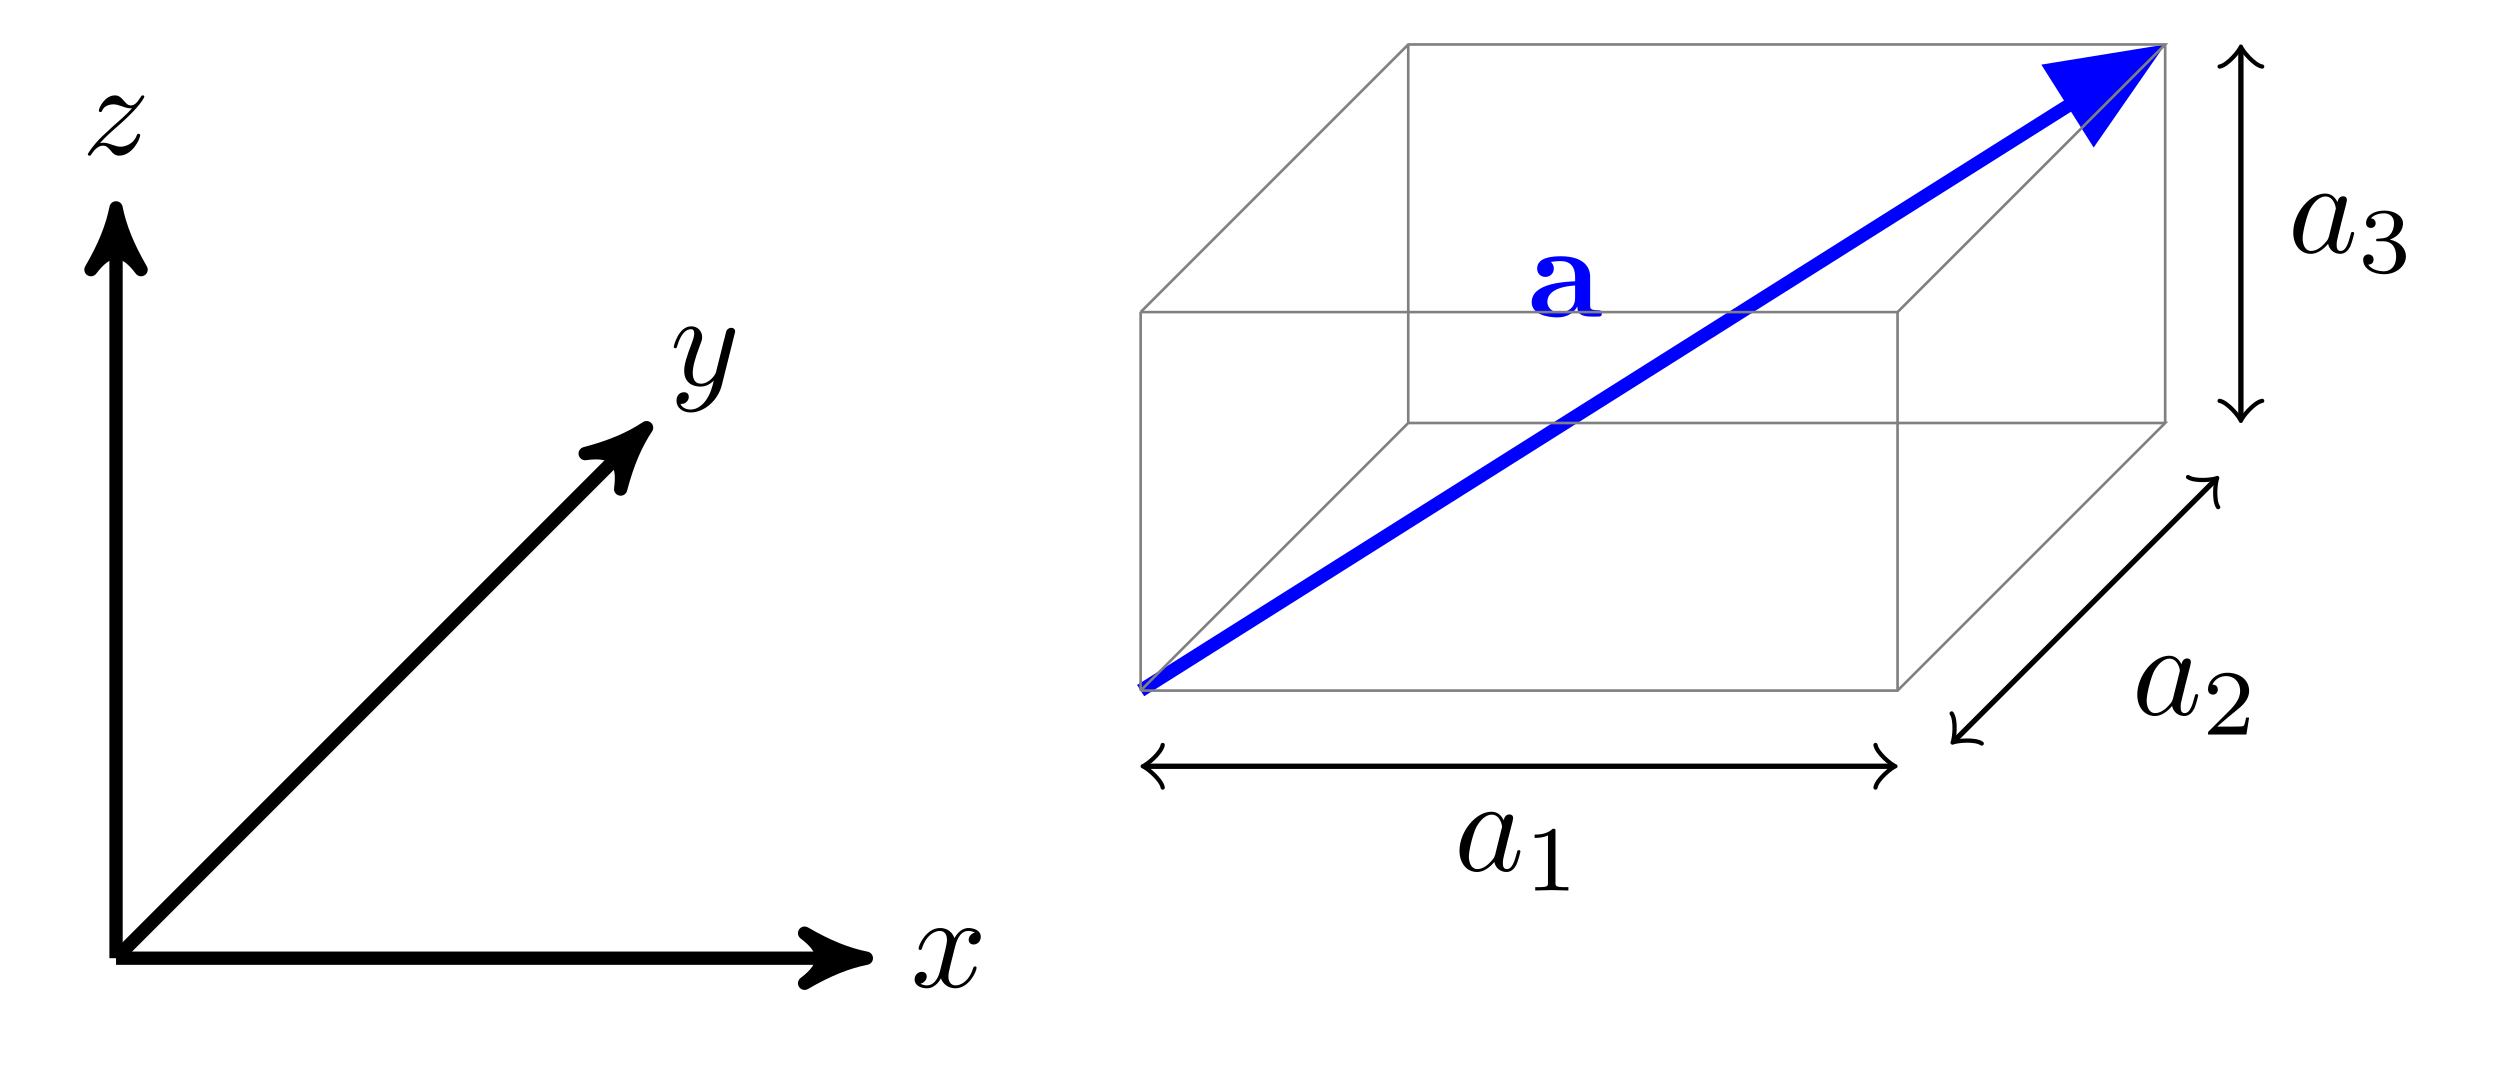
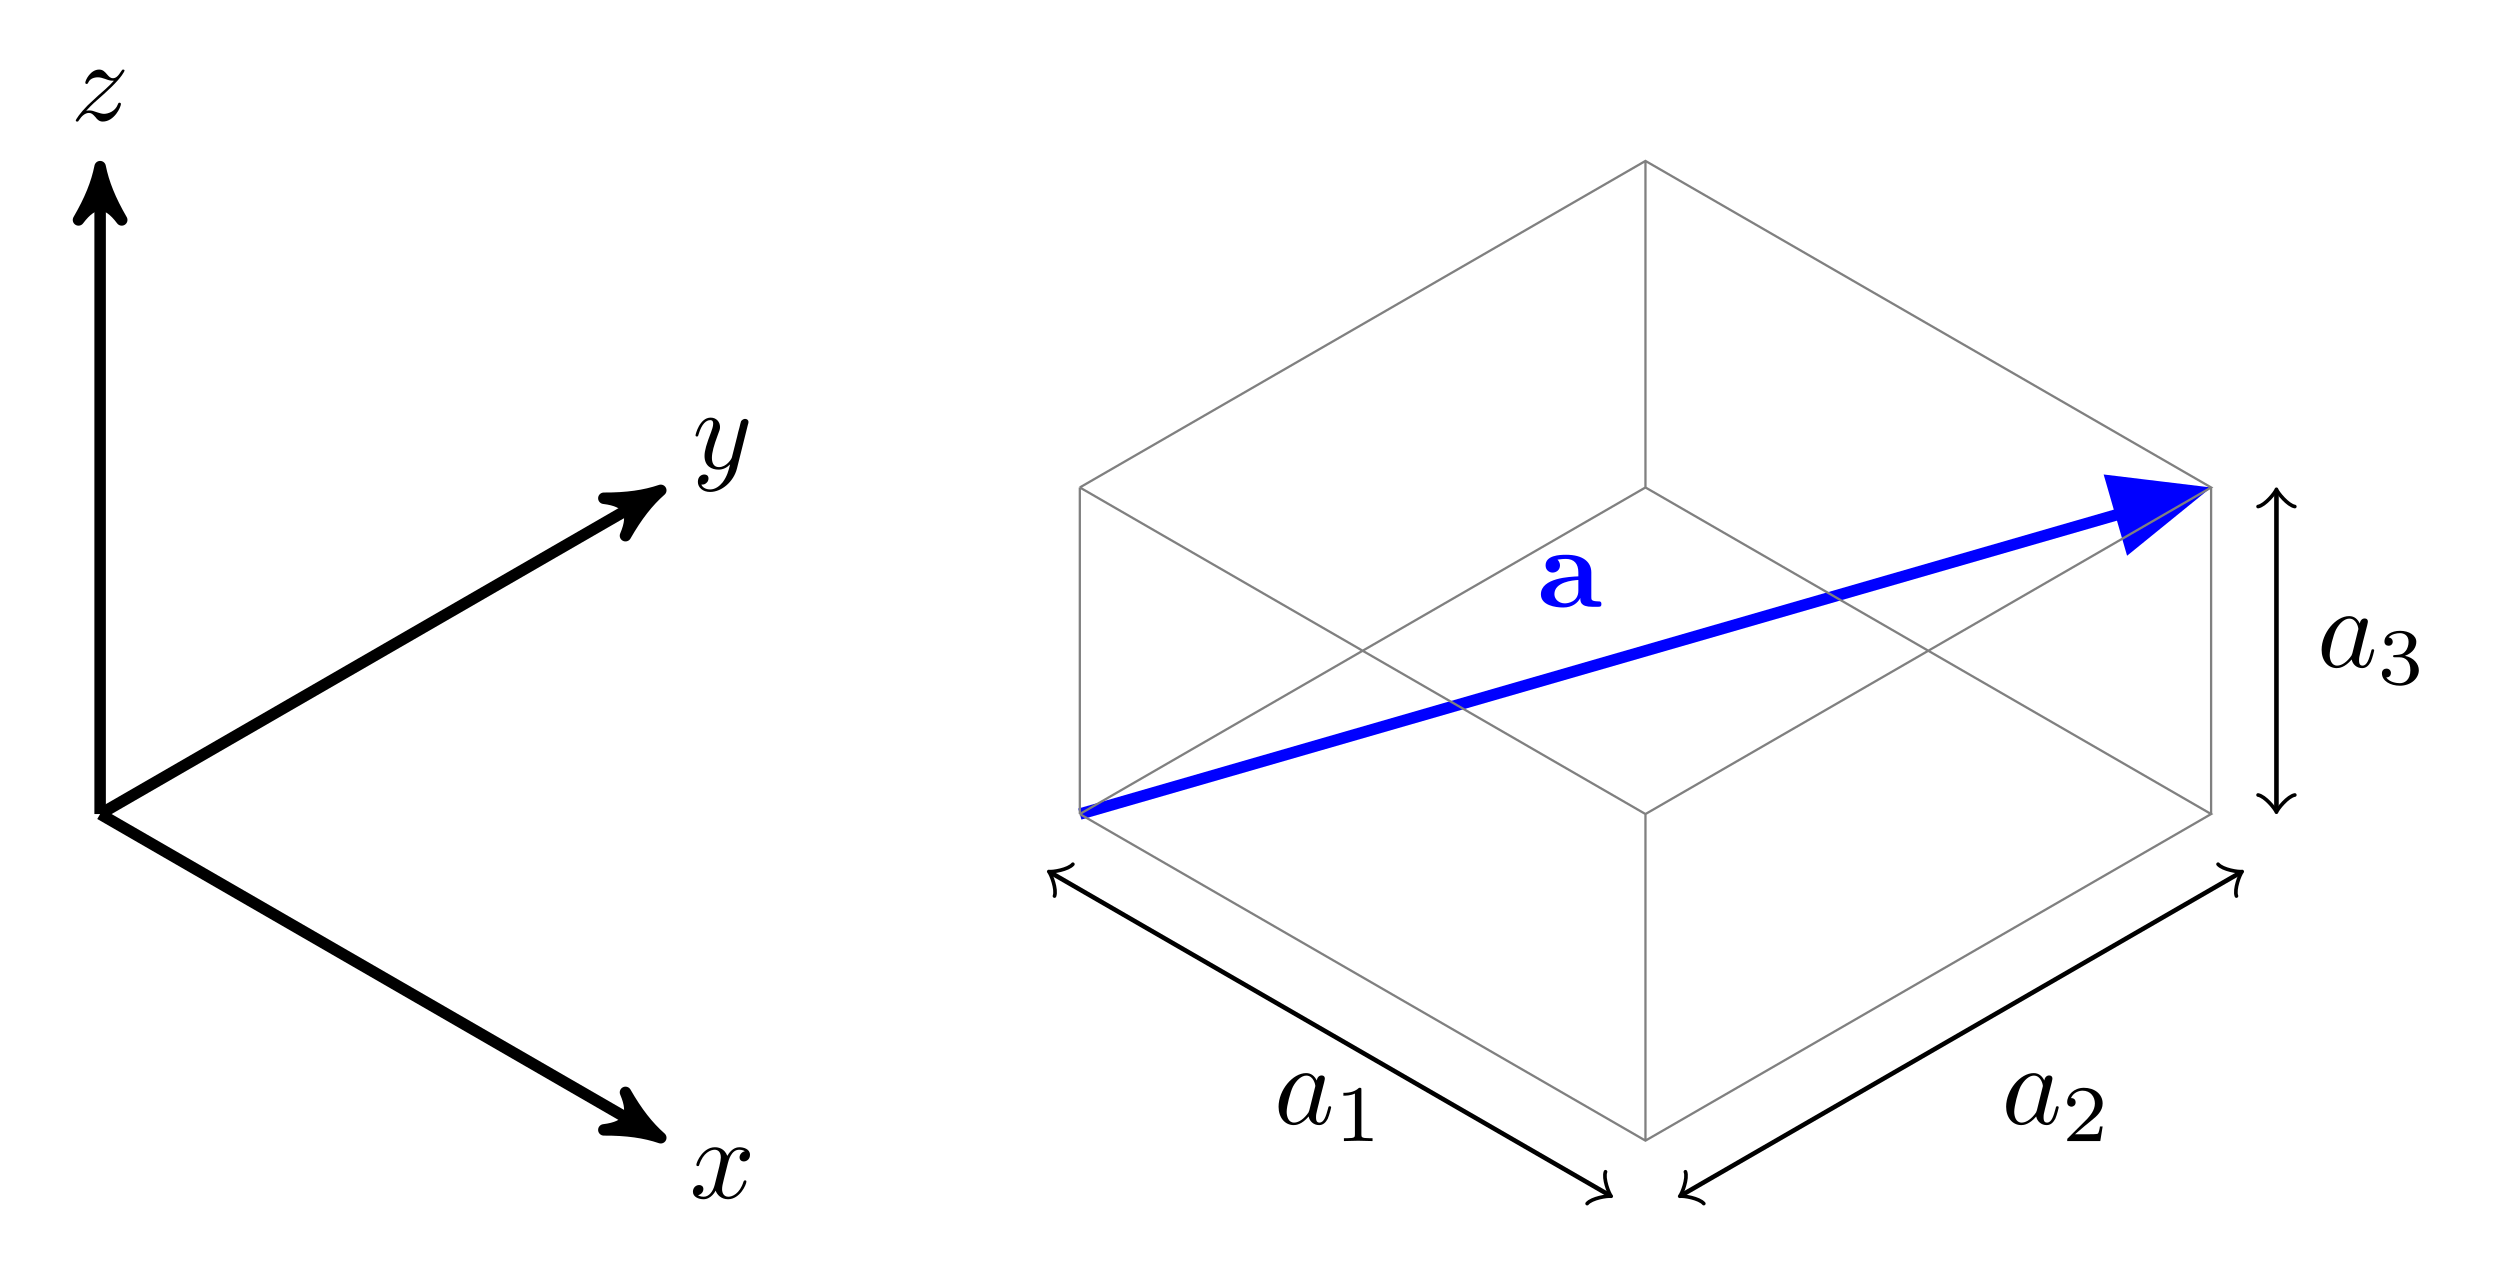
- <svg xmlns="http://www.w3.org/2000/svg" xmlns:xlink="http://www.w3.org/1999/xlink" width="187.242" height="80.066" viewBox="0 0 187.242 80.066">
+ <svg xmlns="http://www.w3.org/2000/svg" xmlns:xlink="http://www.w3.org/1999/xlink" width="217.003" height="110.141" viewBox="0 0 217.003 110.141">
  <defs>
    <g>
      <g id="glyph-0-0">
        <path d="M 3.328 -3.016 C 3.391 -3.266 3.625 -4.188 4.312 -4.188 C 4.359 -4.188 4.609 -4.188 4.812 -4.062 C 4.531 -4 4.344 -3.766 4.344 -3.516 C 4.344 -3.359 4.453 -3.172 4.719 -3.172 C 4.938 -3.172 5.25 -3.344 5.25 -3.75 C 5.25 -4.266 4.672 -4.406 4.328 -4.406 C 3.75 -4.406 3.406 -3.875 3.281 -3.656 C 3.031 -4.312 2.5 -4.406 2.203 -4.406 C 1.172 -4.406 0.594 -3.125 0.594 -2.875 C 0.594 -2.766 0.703 -2.766 0.719 -2.766 C 0.797 -2.766 0.828 -2.797 0.844 -2.875 C 1.188 -3.938 1.844 -4.188 2.188 -4.188 C 2.375 -4.188 2.719 -4.094 2.719 -3.516 C 2.719 -3.203 2.547 -2.547 2.188 -1.141 C 2.031 -0.531 1.672 -0.109 1.234 -0.109 C 1.172 -0.109 0.953 -0.109 0.734 -0.234 C 0.984 -0.297 1.203 -0.5 1.203 -0.781 C 1.203 -1.047 0.984 -1.125 0.844 -1.125 C 0.531 -1.125 0.297 -0.875 0.297 -0.547 C 0.297 -0.094 0.781 0.109 1.219 0.109 C 1.891 0.109 2.25 -0.594 2.266 -0.641 C 2.391 -0.281 2.75 0.109 3.344 0.109 C 4.375 0.109 4.938 -1.172 4.938 -1.422 C 4.938 -1.531 4.859 -1.531 4.828 -1.531 C 4.734 -1.531 4.719 -1.484 4.688 -1.422 C 4.359 -0.344 3.688 -0.109 3.375 -0.109 C 2.984 -0.109 2.828 -0.422 2.828 -0.766 C 2.828 -0.984 2.875 -1.203 2.984 -1.641 Z M 3.328 -3.016 " />
      </g>
      <g id="glyph-0-1">
        <path d="M 4.844 -3.797 C 4.891 -3.938 4.891 -3.953 4.891 -4.031 C 4.891 -4.203 4.75 -4.297 4.594 -4.297 C 4.5 -4.297 4.344 -4.234 4.25 -4.094 C 4.234 -4.031 4.141 -3.734 4.109 -3.547 C 4.031 -3.297 3.969 -3.016 3.906 -2.75 L 3.453 -0.953 C 3.422 -0.812 2.984 -0.109 2.328 -0.109 C 1.828 -0.109 1.719 -0.547 1.719 -0.922 C 1.719 -1.375 1.891 -2 2.219 -2.875 C 2.375 -3.281 2.422 -3.391 2.422 -3.594 C 2.422 -4.031 2.109 -4.406 1.609 -4.406 C 0.656 -4.406 0.297 -2.953 0.297 -2.875 C 0.297 -2.766 0.391 -2.766 0.406 -2.766 C 0.516 -2.766 0.516 -2.797 0.562 -2.953 C 0.844 -3.891 1.234 -4.188 1.578 -4.188 C 1.656 -4.188 1.828 -4.188 1.828 -3.875 C 1.828 -3.625 1.719 -3.359 1.656 -3.172 C 1.25 -2.109 1.078 -1.547 1.078 -1.078 C 1.078 -0.188 1.703 0.109 2.297 0.109 C 2.688 0.109 3.016 -0.062 3.297 -0.344 C 3.172 0.172 3.047 0.672 2.656 1.203 C 2.391 1.531 2.016 1.828 1.562 1.828 C 1.422 1.828 0.969 1.797 0.797 1.406 C 0.953 1.406 1.094 1.406 1.219 1.281 C 1.328 1.203 1.422 1.062 1.422 0.875 C 1.422 0.562 1.156 0.531 1.062 0.531 C 0.828 0.531 0.5 0.688 0.5 1.172 C 0.5 1.672 0.938 2.047 1.562 2.047 C 2.578 2.047 3.609 1.141 3.891 0.016 Z M 4.844 -3.797 " />
      </g>
      <g id="glyph-0-2">
        <path d="M 1.328 -0.828 C 1.859 -1.406 2.156 -1.656 2.516 -1.969 C 2.516 -1.969 3.125 -2.5 3.484 -2.859 C 4.438 -3.781 4.656 -4.266 4.656 -4.312 C 4.656 -4.406 4.562 -4.406 4.547 -4.406 C 4.469 -4.406 4.453 -4.391 4.391 -4.297 C 4.094 -3.812 3.891 -3.656 3.656 -3.656 C 3.406 -3.656 3.297 -3.812 3.141 -3.984 C 2.953 -4.203 2.781 -4.406 2.453 -4.406 C 1.703 -4.406 1.25 -3.484 1.25 -3.266 C 1.25 -3.219 1.281 -3.156 1.359 -3.156 C 1.453 -3.156 1.469 -3.203 1.5 -3.266 C 1.688 -3.734 2.266 -3.734 2.344 -3.734 C 2.547 -3.734 2.734 -3.672 2.969 -3.594 C 3.375 -3.438 3.484 -3.438 3.734 -3.438 C 3.375 -3.016 2.547 -2.297 2.359 -2.141 L 1.453 -1.297 C 0.781 -0.625 0.422 -0.062 0.422 0.016 C 0.422 0.109 0.531 0.109 0.547 0.109 C 0.625 0.109 0.641 0.094 0.703 -0.016 C 0.938 -0.375 1.234 -0.641 1.562 -0.641 C 1.781 -0.641 1.891 -0.547 2.141 -0.266 C 2.297 -0.047 2.484 0.109 2.766 0.109 C 3.766 0.109 4.344 -1.156 4.344 -1.422 C 4.344 -1.469 4.297 -1.531 4.219 -1.531 C 4.125 -1.531 4.109 -1.469 4.078 -1.391 C 3.844 -0.75 3.203 -0.562 2.875 -0.562 C 2.688 -0.562 2.5 -0.625 2.297 -0.688 C 1.953 -0.812 1.797 -0.859 1.594 -0.859 C 1.578 -0.859 1.422 -0.859 1.328 -0.828 Z M 1.328 -0.828 " />
      </g>
      <g id="glyph-0-3">
        <path d="M 3.719 -3.766 C 3.531 -4.141 3.25 -4.406 2.797 -4.406 C 1.641 -4.406 0.406 -2.938 0.406 -1.484 C 0.406 -0.547 0.953 0.109 1.719 0.109 C 1.922 0.109 2.422 0.062 3.016 -0.641 C 3.094 -0.219 3.453 0.109 3.922 0.109 C 4.281 0.109 4.5 -0.125 4.672 -0.438 C 4.828 -0.797 4.969 -1.406 4.969 -1.422 C 4.969 -1.531 4.875 -1.531 4.844 -1.531 C 4.75 -1.531 4.734 -1.484 4.703 -1.344 C 4.531 -0.703 4.359 -0.109 3.953 -0.109 C 3.672 -0.109 3.656 -0.375 3.656 -0.562 C 3.656 -0.781 3.672 -0.875 3.781 -1.312 C 3.891 -1.719 3.906 -1.828 4 -2.203 L 4.359 -3.594 C 4.422 -3.875 4.422 -3.891 4.422 -3.938 C 4.422 -4.109 4.312 -4.203 4.141 -4.203 C 3.891 -4.203 3.75 -3.984 3.719 -3.766 Z M 3.078 -1.188 C 3.016 -1 3.016 -0.984 2.875 -0.812 C 2.438 -0.266 2.031 -0.109 1.75 -0.109 C 1.25 -0.109 1.109 -0.656 1.109 -1.047 C 1.109 -1.547 1.422 -2.766 1.656 -3.234 C 1.969 -3.812 2.406 -4.188 2.812 -4.188 C 3.453 -4.188 3.594 -3.375 3.594 -3.312 C 3.594 -3.25 3.578 -3.188 3.562 -3.141 Z M 3.078 -1.188 " />
      </g>
      <g id="glyph-1-0">
        <path d="M 3.734 -0.766 C 3.734 -0.453 3.734 0 4.766 0 L 5.25 0 C 5.438 0 5.562 0 5.562 -0.234 C 5.562 -0.469 5.438 -0.469 5.297 -0.469 C 4.688 -0.484 4.688 -0.609 4.688 -0.844 L 4.688 -2.984 C 4.688 -3.875 3.984 -4.516 2.5 -4.516 C 1.938 -4.516 0.719 -4.469 0.719 -3.594 C 0.719 -3.156 1.062 -2.969 1.328 -2.969 C 1.641 -2.969 1.969 -3.188 1.969 -3.594 C 1.969 -3.891 1.781 -4.062 1.75 -4.094 C 2.031 -4.141 2.344 -4.156 2.469 -4.156 C 3.203 -4.156 3.562 -3.734 3.562 -2.984 L 3.562 -2.641 C 2.844 -2.609 0.312 -2.516 0.312 -1.078 C 0.312 -0.125 1.562 0.062 2.25 0.062 C 3.047 0.062 3.516 -0.344 3.734 -0.766 Z M 3.562 -2.328 L 3.562 -1.391 C 3.562 -0.422 2.641 -0.297 2.391 -0.297 C 1.891 -0.297 1.484 -0.641 1.484 -1.094 C 1.484 -2.156 3.062 -2.297 3.562 -2.328 Z M 3.562 -2.328 " />
      </g>
      <g id="glyph-2-0">
        <path d="M 2.328 -4.438 C 2.328 -4.625 2.328 -4.625 2.125 -4.625 C 1.672 -4.188 1.047 -4.188 0.766 -4.188 L 0.766 -3.938 C 0.922 -3.938 1.391 -3.938 1.766 -4.125 L 1.766 -0.578 C 1.766 -0.344 1.766 -0.25 1.078 -0.25 L 0.812 -0.25 L 0.812 0 C 0.938 0 1.797 -0.031 2.047 -0.031 C 2.266 -0.031 3.141 0 3.297 0 L 3.297 -0.25 L 3.031 -0.25 C 2.328 -0.25 2.328 -0.344 2.328 -0.578 Z M 2.328 -4.438 " />
      </g>
      <g id="glyph-2-1">
        <path d="M 3.516 -1.266 L 3.281 -1.266 C 3.266 -1.109 3.188 -0.703 3.094 -0.641 C 3.047 -0.594 2.516 -0.594 2.406 -0.594 L 1.125 -0.594 C 1.859 -1.234 2.109 -1.438 2.516 -1.766 C 3.031 -2.172 3.516 -2.609 3.516 -3.266 C 3.516 -4.109 2.781 -4.625 1.891 -4.625 C 1.031 -4.625 0.438 -4.016 0.438 -3.375 C 0.438 -3.031 0.734 -2.984 0.812 -2.984 C 0.969 -2.984 1.172 -3.109 1.172 -3.359 C 1.172 -3.484 1.125 -3.734 0.766 -3.734 C 0.984 -4.219 1.453 -4.375 1.781 -4.375 C 2.484 -4.375 2.844 -3.828 2.844 -3.266 C 2.844 -2.656 2.406 -2.188 2.188 -1.938 L 0.516 -0.266 C 0.438 -0.203 0.438 -0.188 0.438 0 L 3.312 0 Z M 3.516 -1.266 " />
      </g>
      <g id="glyph-2-2">
        <path d="M 1.906 -2.328 C 2.453 -2.328 2.844 -1.953 2.844 -1.203 C 2.844 -0.344 2.328 -0.078 1.938 -0.078 C 1.656 -0.078 1.031 -0.156 0.75 -0.578 C 1.078 -0.578 1.156 -0.812 1.156 -0.969 C 1.156 -1.188 0.984 -1.344 0.766 -1.344 C 0.578 -1.344 0.375 -1.219 0.375 -0.938 C 0.375 -0.281 1.094 0.141 1.938 0.141 C 2.906 0.141 3.578 -0.516 3.578 -1.203 C 3.578 -1.75 3.141 -2.297 2.375 -2.453 C 3.094 -2.719 3.359 -3.234 3.359 -3.672 C 3.359 -4.219 2.734 -4.625 1.953 -4.625 C 1.188 -4.625 0.594 -4.25 0.594 -3.688 C 0.594 -3.453 0.75 -3.328 0.953 -3.328 C 1.172 -3.328 1.312 -3.484 1.312 -3.672 C 1.312 -3.875 1.172 -4.031 0.953 -4.047 C 1.203 -4.344 1.672 -4.422 1.938 -4.422 C 2.25 -4.422 2.688 -4.266 2.688 -3.672 C 2.688 -3.375 2.594 -3.047 2.406 -2.844 C 2.188 -2.578 1.984 -2.562 1.641 -2.531 C 1.469 -2.516 1.453 -2.516 1.422 -2.516 C 1.406 -2.516 1.344 -2.5 1.344 -2.422 C 1.344 -2.328 1.406 -2.328 1.531 -2.328 Z M 1.906 -2.328 " />
      </g>
    </g>
    <clipPath id="clip-0">
-       <path clip-rule="nonzero" d="M 0 18 L 62 18 L 62 80.066 L 0 80.066 Z M 0 18 " />
+       <path clip-rule="nonzero" d="M 0 56 L 71 56 L 71 110.141 L 0 110.141 Z M 0 56 " />
    </clipPath>
  </defs>
-   <path fill="none" stroke-width="0.996" stroke-linecap="butt" stroke-linejoin="miter" stroke="rgb(0%, 0%, 0%)" stroke-opacity="1" stroke-miterlimit="10" d="M 0.001 0.001 L 55.04 0.001 " transform="matrix(1, 0, 0, -1, 8.69, 71.767)" />
-   <path fill-rule="nonzero" fill="rgb(0%, 0%, 0%)" fill-opacity="1" stroke-width="0.996" stroke-linecap="butt" stroke-linejoin="round" stroke="rgb(0%, 0%, 0%)" stroke-opacity="1" stroke-miterlimit="10" d="M 1.157 0.001 C -0.288 0.29 -1.734 0.869 -3.468 1.876 C -1.734 0.58 -1.734 -0.577 -3.468 -1.878 C -1.734 -0.866 -0.288 -0.288 1.157 0.001 Z M 1.157 0.001 " transform="matrix(1, 0, 0, -1, 63.7298, 71.767)" />
+   <g clip-path="url(#clip-0)">
+     <path fill="none" stroke-width="0.996" stroke-linecap="butt" stroke-linejoin="miter" stroke="rgb(0%, 0%, 0%)" stroke-opacity="1" stroke-miterlimit="10" d="M 0.001 0.001 L 47.665 -27.519 " transform="matrix(1, 0, 0, -1, 8.69, 70.661)" />
+   </g>
+   <path fill-rule="nonzero" fill="rgb(0%, 0%, 0%)" fill-opacity="1" stroke-width="0.996" stroke-linecap="butt" stroke-linejoin="round" stroke="rgb(0%, 0%, 0%)" stroke-opacity="1" stroke-miterlimit="10" d="M 1.154 0 C -0.29 0.29 -1.733 0.868 -3.467 1.879 C -1.733 0.579 -1.732 -0.579 -3.467 -1.879 C -1.732 -0.868 -0.29 -0.288 1.154 0 Z M 1.154 0 " transform="matrix(0.86601, 0.49998, 0.49998, -0.86601, 56.356, 98.18093)" />
  <g fill="rgb(0%, 0%, 0%)" fill-opacity="1">
-     <use xlink:href="#glyph-0-0" x="68.205" y="73.912" />
+     <use xlink:href="#glyph-0-0" x="59.85" y="103.987" />
  </g>
-   <g clip-path="url(#clip-0)">
-     <path fill="none" stroke-width="0.996" stroke-linecap="butt" stroke-linejoin="miter" stroke="rgb(0%, 0%, 0%)" stroke-opacity="1" stroke-miterlimit="10" d="M 0.001 0.001 L 38.919 38.919 " transform="matrix(1, 0, 0, -1, 8.69, 71.767)" />
+   <path fill="none" stroke-width="0.996" stroke-linecap="butt" stroke-linejoin="miter" stroke="rgb(0%, 0%, 0%)" stroke-opacity="1" stroke-miterlimit="10" d="M 0.001 0.001 L 47.665 27.52 " transform="matrix(1, 0, 0, -1, 8.69, 70.661)" />
+   <path fill-rule="nonzero" fill="rgb(0%, 0%, 0%)" fill-opacity="1" stroke-width="0.996" stroke-linecap="butt" stroke-linejoin="round" stroke="rgb(0%, 0%, 0%)" stroke-opacity="1" stroke-miterlimit="10" d="M 1.155 0.001 C -0.289 0.289 -1.733 0.866 -3.468 1.877 C -1.733 0.577 -1.733 -0.578 -3.466 -1.877 C -1.732 -0.867 -0.289 -0.288 1.155 0.001 Z M 1.155 0.001 " transform="matrix(0.86601, -0.49998, -0.49998, -0.86601, 56.356, 43.14107)" />
+   <g fill="rgb(0%, 0%, 0%)" fill-opacity="1">
+     <use xlink:href="#glyph-0-1" x="60.076" y="40.656" />
  </g>
-   <path fill-rule="nonzero" fill="rgb(0%, 0%, 0%)" fill-opacity="1" stroke-width="0.996" stroke-linecap="butt" stroke-linejoin="round" stroke="rgb(0%, 0%, 0%)" stroke-opacity="1" stroke-miterlimit="10" d="M 1.155 -0 C -0.29 0.29 -1.734 0.867 -3.469 1.878 C -1.731 0.577 -1.731 -0.577 -3.469 -1.878 C -1.734 -0.867 -0.29 -0.29 1.155 -0 Z M 1.155 -0 " transform="matrix(0.7071, -0.7071, -0.7071, -0.7071, 47.60905, 32.84795)" />
+   <path fill="none" stroke-width="0.996" stroke-linecap="butt" stroke-linejoin="miter" stroke="rgb(0%, 0%, 0%)" stroke-opacity="1" stroke-miterlimit="10" d="M 0.001 0.001 L 0.001 55.04 " transform="matrix(1, 0, 0, -1, 8.69, 70.661)" />
+   <path fill-rule="nonzero" fill="rgb(0%, 0%, 0%)" fill-opacity="1" stroke-width="0.996" stroke-linecap="butt" stroke-linejoin="round" stroke="rgb(0%, 0%, 0%)" stroke-opacity="1" stroke-miterlimit="10" d="M 1.156 -0.001 C -0.289 0.288 -1.734 0.866 -3.469 1.877 C -1.734 0.577 -1.734 -0.58 -3.469 -1.876 C -1.734 -0.869 -0.289 -0.29 1.156 -0.001 Z M 1.156 -0.001 " transform="matrix(0, -1, -1, 0, 8.69, 15.6212)" />
  <g fill="rgb(0%, 0%, 0%)" fill-opacity="1">
-     <use xlink:href="#glyph-0-1" x="50.166" y="28.846" />
+     <use xlink:href="#glyph-0-2" x="6.154" y="10.444" />
  </g>
-   <path fill="none" stroke-width="0.996" stroke-linecap="butt" stroke-linejoin="miter" stroke="rgb(0%, 0%, 0%)" stroke-opacity="1" stroke-miterlimit="10" d="M 0.001 0.001 L 0.001 55.04 " transform="matrix(1, 0, 0, -1, 8.69, 71.767)" />
-   <path fill-rule="nonzero" fill="rgb(0%, 0%, 0%)" fill-opacity="1" stroke-width="0.996" stroke-linecap="butt" stroke-linejoin="round" stroke="rgb(0%, 0%, 0%)" stroke-opacity="1" stroke-miterlimit="10" d="M 1.157 -0.001 C -0.288 0.288 -1.734 0.866 -3.468 1.877 C -1.734 0.577 -1.734 -0.58 -3.468 -1.876 C -1.734 -0.869 -0.288 -0.29 1.157 -0.001 Z M 1.157 -0.001 " transform="matrix(0, -1, -1, 0, 8.69, 16.7272)" />
+   <path fill="none" stroke-width="0.996" stroke-linecap="butt" stroke-linejoin="miter" stroke="rgb(0%, 0%, 100%)" stroke-opacity="1" stroke-miterlimit="10" d="M 85.04 0.001 L 181.654 27.888 " transform="matrix(1, 0, 0, -1, 8.69, 70.661)" />
+   <path fill-rule="nonzero" fill="rgb(0%, 0%, 100%)" fill-opacity="1" stroke-width="0.996" stroke-linecap="butt" stroke-linejoin="miter" stroke="rgb(0%, 0%, 100%)" stroke-opacity="1" stroke-miterlimit="10" d="M -6.503 2.92 L 0.375 -0 L -6.505 -2.918 Z M -6.503 2.92 " transform="matrix(0.96072, -0.27734, -0.27734, -0.96072, 190.3428, 42.77149)" />
+   <g fill="rgb(0%, 0%, 100%)" fill-opacity="1">
+     <use xlink:href="#glyph-1-0" x="133.44" y="52.67" />
+   </g>
+   <path fill="none" stroke-width="0.399" stroke-linecap="butt" stroke-linejoin="miter" stroke="rgb(0%, 0%, 0%)" stroke-opacity="1" stroke-miterlimit="10" d="M 82.603 -5.14 L 130.908 -33.026 " transform="matrix(1, 0, 0, -1, 8.69, 70.661)" />
+   <path fill="none" stroke-width="0.319" stroke-linecap="round" stroke-linejoin="round" stroke="rgb(0%, 0%, 0%)" stroke-opacity="1" stroke-miterlimit="10" d="M -1.195 1.593 C -1.095 0.997 0 0.101 0.297 0.001 C -0.002 -0.099 -1.094 -0.996 -1.195 -1.595 " transform="matrix(-0.86601, -0.49998, -0.49998, 0.86601, 91.29289, 75.79987)" />
+   <path fill="none" stroke-width="0.319" stroke-linecap="round" stroke-linejoin="round" stroke="rgb(0%, 0%, 0%)" stroke-opacity="1" stroke-miterlimit="10" d="M -1.195 1.594 C -1.098 0.996 0.001 0.101 0.297 0.001 C -0.001 -0.099 -1.097 -0.998 -1.194 -1.595 " transform="matrix(0.86601, 0.49998, 0.49998, -0.86601, 139.5974, 103.6884)" />
  <g fill="rgb(0%, 0%, 0%)" fill-opacity="1">
-     <use xlink:href="#glyph-0-2" x="6.154" y="11.55" />
-   </g>
-   <path fill="none" stroke-width="0.996" stroke-linecap="butt" stroke-linejoin="miter" stroke="rgb(0%, 0%, 100%)" stroke-opacity="1" stroke-miterlimit="10" d="M 76.74 20.044 L 152.08 67.556 " transform="matrix(1, 0, 0, -1, 8.69, 71.767)" />
-   <path fill-rule="nonzero" fill="rgb(0%, 0%, 100%)" fill-opacity="1" stroke-width="0.996" stroke-linecap="butt" stroke-linejoin="miter" stroke="rgb(0%, 0%, 100%)" stroke-opacity="1" stroke-miterlimit="10" d="M -6.505 2.92 L 0.373 0.001 L -6.502 -2.919 Z M -6.505 2.92 " transform="matrix(0.84583, -0.53337, -0.53337, -0.84583, 160.7711, 4.21118)" />
-   <g fill="rgb(0%, 0%, 100%)" fill-opacity="1">
-     <use xlink:href="#glyph-1-0" x="114.408" y="23.71" />
-   </g>
-   <path fill="none" stroke-width="0.399" stroke-linecap="butt" stroke-linejoin="miter" stroke="rgb(0%, 0%, 0%)" stroke-opacity="1" stroke-miterlimit="10" d="M 77.197 14.376 L 132.974 14.376 " transform="matrix(1, 0, 0, -1, 8.69, 71.767)" />
-   <path fill="none" stroke-width="0.319" stroke-linecap="round" stroke-linejoin="round" stroke="rgb(0%, 0%, 0%)" stroke-opacity="1" stroke-miterlimit="10" d="M -1.196 1.592 C -1.094 0.995 -0.001 0.1 0.3 -0.001 C -0.001 -0.099 -1.094 -0.998 -1.196 -1.595 " transform="matrix(-1, 0, 0, 1, 85.88612, 57.39205)" />
-   <path fill="none" stroke-width="0.319" stroke-linecap="round" stroke-linejoin="round" stroke="rgb(0%, 0%, 0%)" stroke-opacity="1" stroke-miterlimit="10" d="M -1.194 1.595 C -1.097 0.998 0.001 0.099 0.298 0.001 C 0.001 -0.1 -1.097 -0.995 -1.194 -1.592 " transform="matrix(1, 0, 0, -1, 141.6632, 57.39205)" />
-   <g fill="rgb(0%, 0%, 0%)" fill-opacity="1">
-     <use xlink:href="#glyph-0-3" x="108.906" y="65.201" />
+     <use xlink:href="#glyph-0-3" x="110.576" y="97.552" />
  </g>
  <g fill="rgb(0%, 0%, 0%)" fill-opacity="1">
-     <use xlink:href="#glyph-2-0" x="114.172" y="66.695" />
+     <use xlink:href="#glyph-2-0" x="115.842" y="99.047" />
  </g>
-   <path fill="none" stroke-width="0.399" stroke-linecap="butt" stroke-linejoin="miter" stroke="rgb(0%, 0%, 0%)" stroke-opacity="1" stroke-miterlimit="10" d="M 137.763 16.361 L 157.162 35.755 " transform="matrix(1, 0, 0, -1, 8.69, 71.767)" />
-   <path fill="none" stroke-width="0.319" stroke-linecap="round" stroke-linejoin="round" stroke="rgb(0%, 0%, 0%)" stroke-opacity="1" stroke-miterlimit="10" d="M -1.196 1.592 C -1.097 0.995 -0 0.098 0.298 -0.002 C -0 -0.101 -1.094 -0.996 -1.196 -1.595 " transform="matrix(-0.7071, 0.7071, 0.7071, 0.7071, 146.4543, 55.40749)" />
-   <path fill="none" stroke-width="0.319" stroke-linecap="round" stroke-linejoin="round" stroke="rgb(0%, 0%, 0%)" stroke-opacity="1" stroke-miterlimit="10" d="M -1.195 1.593 C -1.096 0.996 0.001 0.098 0.299 -0.001 C 0.001 -0.101 -1.096 -0.998 -1.195 -1.595 " transform="matrix(0.7071, -0.7071, -0.7071, -0.7071, 165.8504, 36.01134)" />
+   <path fill="none" stroke-width="0.399" stroke-linecap="butt" stroke-linejoin="miter" stroke="rgb(0%, 0%, 0%)" stroke-opacity="1" stroke-miterlimit="10" d="M 137.369 -33.026 L 185.673 -5.14 " transform="matrix(1, 0, 0, -1, 8.69, 70.661)" />
+   <path fill="none" stroke-width="0.319" stroke-linecap="round" stroke-linejoin="round" stroke="rgb(0%, 0%, 0%)" stroke-opacity="1" stroke-miterlimit="10" d="M -1.193 1.595 C -1.096 0.997 -0 0.098 0.298 -0.002 C -0.002 -0.099 -1.097 -0.996 -1.194 -1.594 " transform="matrix(-0.86601, 0.49998, 0.49998, 0.86601, 146.0599, 103.6884)" />
+   <path fill="none" stroke-width="0.319" stroke-linecap="round" stroke-linejoin="round" stroke="rgb(0%, 0%, 0%)" stroke-opacity="1" stroke-miterlimit="10" d="M -1.196 1.596 C -1.095 0.996 0.001 0.098 0.299 -0.003 C -0 -0.1 -1.096 -0.997 -1.196 -1.593 " transform="matrix(0.86601, -0.49998, -0.49998, -0.86601, 194.3644, 75.79987)" />
  <g fill="rgb(0%, 0%, 0%)" fill-opacity="1">
-     <use xlink:href="#glyph-0-3" x="159.669" y="53.518" />
+     <use xlink:href="#glyph-0-3" x="173.729" y="97.552" />
  </g>
  <g fill="rgb(0%, 0%, 0%)" fill-opacity="1">
-     <use xlink:href="#glyph-2-1" x="164.936" y="55.012" />
+     <use xlink:href="#glyph-2-1" x="178.995" y="99.047" />
  </g>
-   <path fill="none" stroke-width="0.399" stroke-linecap="butt" stroke-linejoin="miter" stroke="rgb(0%, 0%, 0%)" stroke-opacity="1" stroke-miterlimit="10" d="M 159.146 40.548 L 159.146 67.978 " transform="matrix(1, 0, 0, -1, 8.69, 71.767)" />
-   <path fill="none" stroke-width="0.319" stroke-linecap="round" stroke-linejoin="round" stroke="rgb(0%, 0%, 0%)" stroke-opacity="1" stroke-miterlimit="10" d="M -1.197 1.595 C -1.095 0.997 -0.002 0.099 0.299 0.001 C -0.002 -0.101 -1.095 -0.995 -1.197 -1.593 " transform="matrix(0, 1, 1, 0, 167.835, 31.22026)" />
-   <path fill="none" stroke-width="0.319" stroke-linecap="round" stroke-linejoin="round" stroke="rgb(0%, 0%, 0%)" stroke-opacity="1" stroke-miterlimit="10" d="M -1.194 1.593 C -1.097 0.995 0.001 0.101 0.298 -0.001 C 0.001 -0.099 -1.097 -0.997 -1.194 -1.595 " transform="matrix(0, -1, -1, 0, 167.835, 3.79001)" />
+   <path fill="none" stroke-width="0.399" stroke-linecap="butt" stroke-linejoin="miter" stroke="rgb(0%, 0%, 0%)" stroke-opacity="1" stroke-miterlimit="10" d="M 188.908 0.458 L 188.908 27.888 " transform="matrix(1, 0, 0, -1, 8.69, 70.661)" />
+   <path fill="none" stroke-width="0.319" stroke-linecap="round" stroke-linejoin="round" stroke="rgb(0%, 0%, 0%)" stroke-opacity="1" stroke-miterlimit="10" d="M -1.195 1.595 C -1.097 0.998 0 0.099 0.297 0.001 C 0 -0.1 -1.097 -0.995 -1.195 -1.592 " transform="matrix(0, 1, 1, 0, 197.5962, 70.20273)" />
+   <path fill="none" stroke-width="0.319" stroke-linecap="round" stroke-linejoin="round" stroke="rgb(0%, 0%, 0%)" stroke-opacity="1" stroke-miterlimit="10" d="M -1.196 1.592 C -1.095 0.995 -0.001 0.1 0.3 -0.001 C -0.001 -0.099 -1.095 -0.998 -1.196 -1.595 " transform="matrix(0, -1, -1, 0, 197.5962, 42.77248)" />
  <g fill="rgb(0%, 0%, 0%)" fill-opacity="1">
-     <use xlink:href="#glyph-0-3" x="171.352" y="18.903" />
+     <use xlink:href="#glyph-0-3" x="201.113" y="57.885" />
  </g>
  <g fill="rgb(0%, 0%, 0%)" fill-opacity="1">
-     <use xlink:href="#glyph-2-2" x="176.618" y="20.398" />
+     <use xlink:href="#glyph-2-2" x="206.379" y="59.38" />
  </g>
-   <path fill="none" stroke-width="0.199" stroke-linecap="butt" stroke-linejoin="miter" stroke="rgb(50%, 50%, 50%)" stroke-opacity="1" stroke-miterlimit="10" d="M 76.74 20.044 L 133.431 20.044 L 153.474 40.087 L 96.783 40.087 L 76.74 20.044 M 76.74 48.392 L 133.431 48.392 L 153.474 68.435 L 96.783 68.435 L 76.74 48.392 M 76.74 20.044 L 76.74 48.392 M 133.431 20.044 L 133.431 48.392 M 153.474 40.087 L 153.474 68.435 M 96.783 40.087 L 96.783 68.435 " transform="matrix(1, 0, 0, -1, 8.69, 71.767)" />
+   <path fill="none" stroke-width="0.199" stroke-linecap="butt" stroke-linejoin="miter" stroke="rgb(50%, 50%, 50%)" stroke-opacity="1" stroke-miterlimit="10" d="M 85.04 0.001 L 134.138 -28.347 L 183.236 0.001 L 134.138 28.349 L 85.04 0.001 M 85.04 28.349 L 134.138 0.001 L 183.236 28.349 L 134.138 56.692 L 85.04 28.349 M 85.04 0.001 L 85.04 28.349 M 134.138 -28.347 L 134.138 0.001 M 183.236 0.001 L 183.236 28.349 M 134.138 28.349 L 134.138 56.692 " transform="matrix(1, 0, 0, -1, 8.69, 70.661)" />
</svg>
